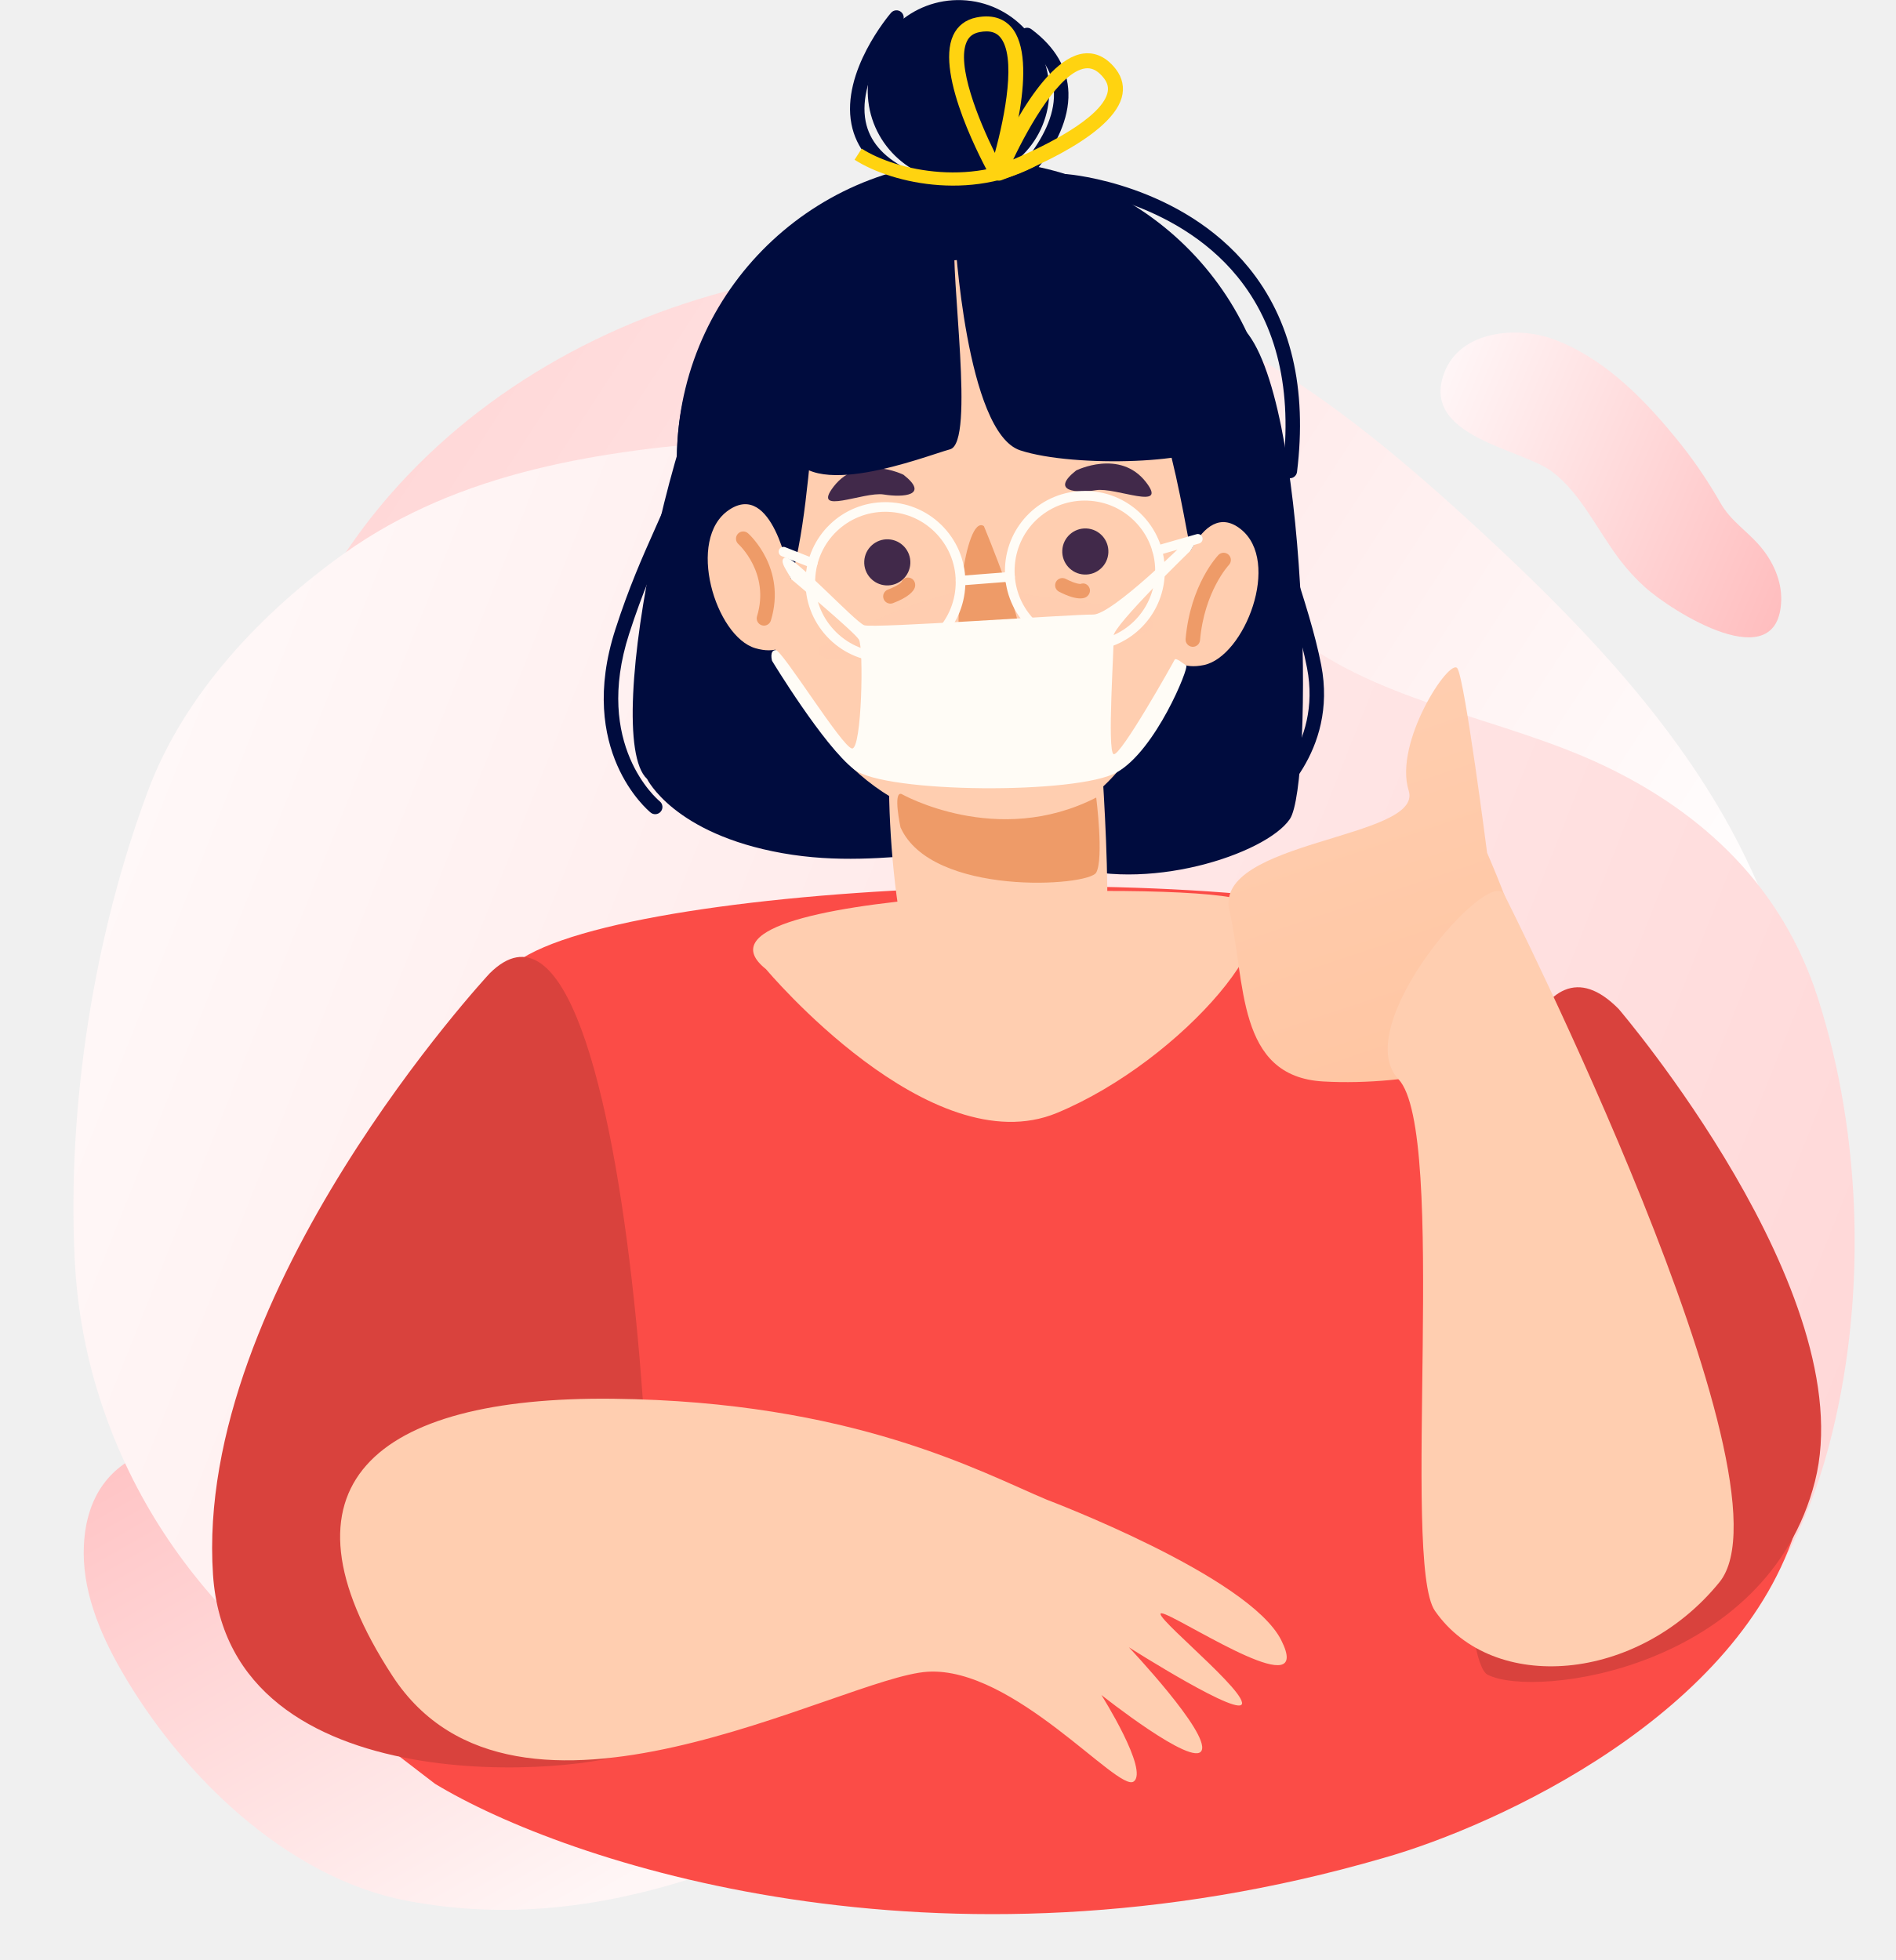
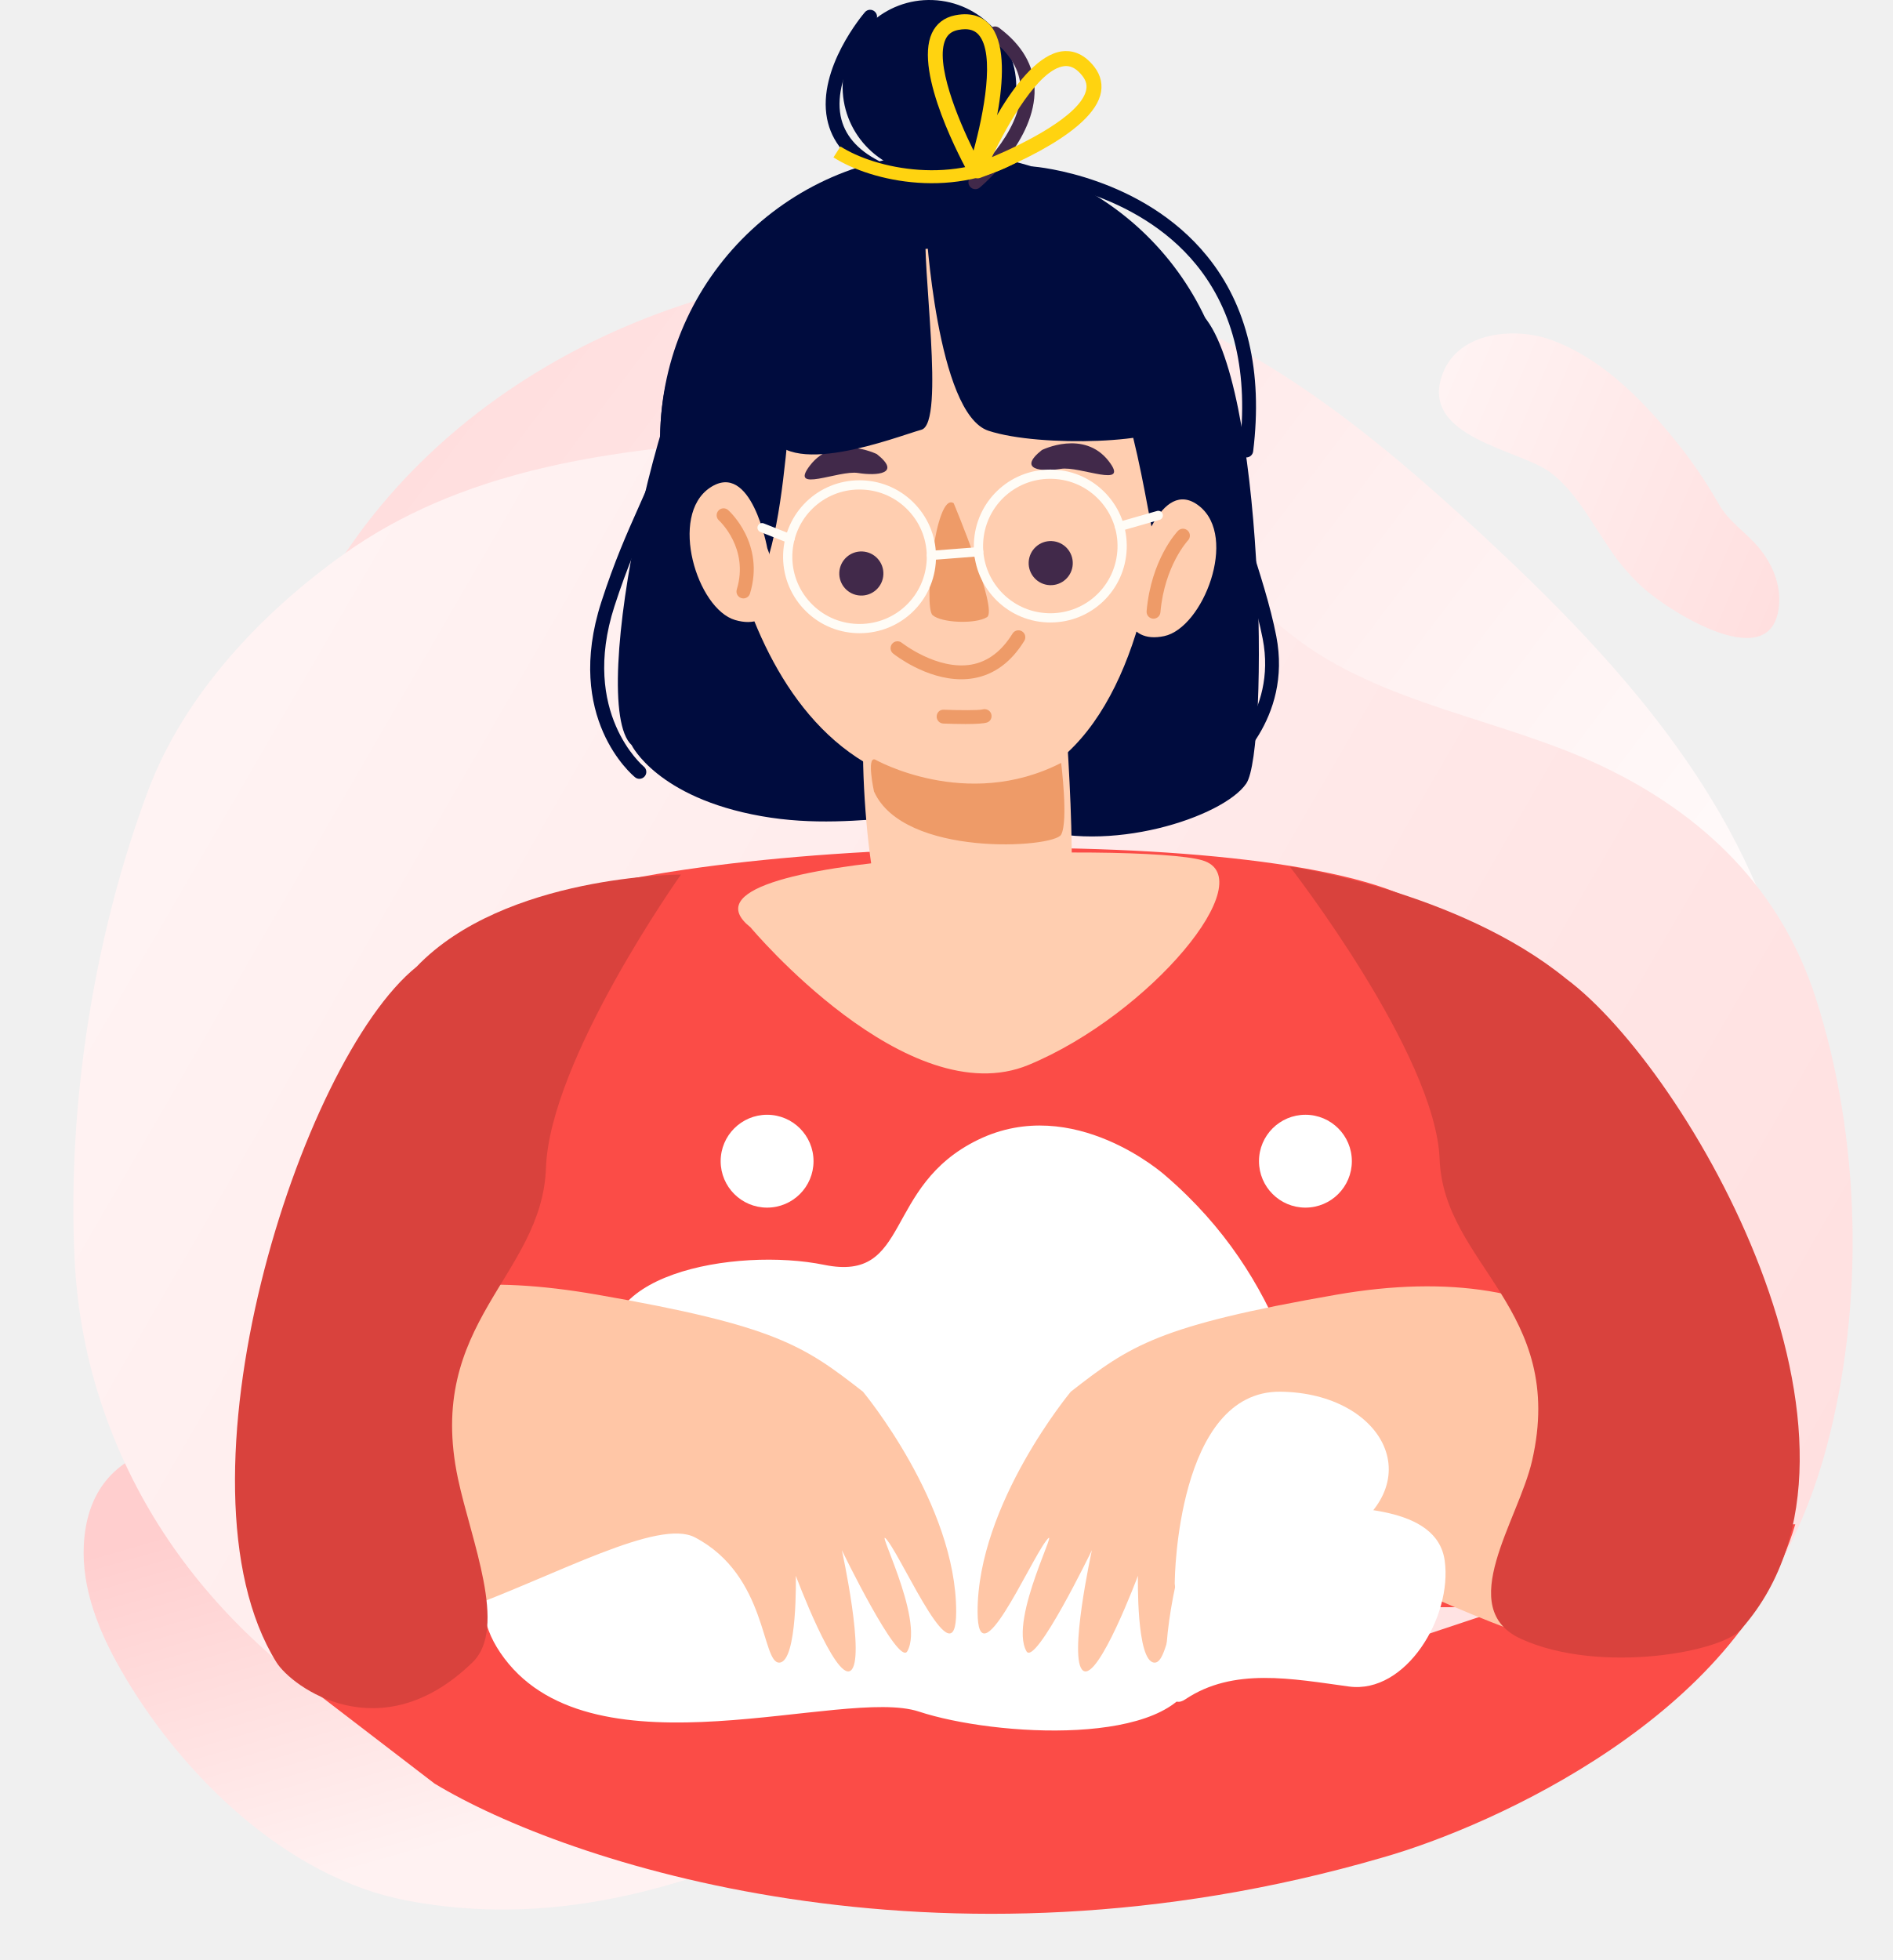
- <svg xmlns="http://www.w3.org/2000/svg" width="556" height="575" viewBox="0 0 556 575" fill="none">
-   <path d="M210.917 548.352C181.282 558.852 151.359 563.703 119.442 557.639C83.867 550.877 53.011 520.433 35.576 490.073C29.098 478.795 23.941 466.195 24.614 453.21C26.183 423.213 54.521 419.861 78.577 424.712C92.137 427.441 104.588 433.652 116.897 439.803C137.334 450.023 161.307 455.049 179.629 469.214C185.778 473.981 190.395 479.708 197.539 483.176C208.652 488.575 221.337 491.125 232.752 496.038C242.497 500.255 253.39 507.19 253.405 517.804C253.406 528.69 242.05 535.626 232.072 539.96C225.008 543.047 217.976 545.862 210.917 548.352Z" fill="url(#paint0_linear)" />
-   <path d="M101.834 161.426C150.381 89.882 250.768 61.156 332.138 88.055C371.375 101.032 404.259 128.055 434.588 156.108C461.323 180.832 487.259 207.5 505.517 239.284C517.983 260.98 526.905 286.987 533.206 311.266C542.626 347.62 534.071 394.461 487.078 391.029C476.051 390.225 466.513 386.26 456.201 382.792C447.86 379.98 439.686 381.666 431.025 380.293C409.227 376.841 388.228 368.816 368.37 359.416C327.902 340.241 290.925 314.19 249.307 297.387C215.2 283.635 178.777 276.535 142.002 276.47C126.488 276.444 110.175 277.53 96.297 270.593C62.092 253.479 77.474 207.332 90.248 181.372C93.633 174.458 97.504 167.792 101.834 161.426Z" fill="url(#paint1_linear)" />
-   <path d="M482.473 172.225C490.465 179.464 521.867 199.225 522.472 176.035C522.615 170.258 519.994 164.648 516.428 160.417C512.348 155.561 507.722 153.014 504.536 147.356C500.638 140.525 496.2 134.104 491.281 128.178C481.224 115.843 469.483 104.445 455.236 99.367C445.244 95.81 428.326 96.704 423.58 109.511C416.665 128.153 446.232 131.569 455.25 138.363C463.807 144.794 468.654 155.843 475.433 164.625C477.575 167.394 479.932 169.938 482.473 172.225Z" fill="url(#paint2_linear)" />
-   <path d="M334.678 149.55C351.607 159.517 364.306 174.436 379.741 186.452C405.438 206.453 440.661 210.545 470.13 224.454C500.178 238.646 522.868 260.702 533.126 292.49C546.379 333.521 547.639 382.316 536.379 424.499C523.979 470.931 494.859 501.775 452.282 522.344C409.73 542.901 362.591 552.494 315.576 554.473C311.039 554.668 306.51 554.773 301.963 554.802C199.827 555.395 63.878 519.444 29.105 409.725C28.787 408.722 28.481 407.72 28.175 406.703C24.592 394.48 22.485 381.871 21.899 369.146C19.712 324.035 27.608 274.243 43.423 231.954C54.06 203.483 76.966 179.41 101.103 162.257C135.015 138.16 176.393 132.01 217.575 129.118C248.071 126.979 282.369 126.197 311.207 137.862C319.312 141.166 327.157 145.073 334.678 149.55Z" fill="url(#paint3_linear)" />
-   <path d="M405.811 545.069C274.896 583.135 165.801 546.429 127.618 523.318L92.162 496.128L104.435 475.736L180.802 468.938L307.625 462.141L409.902 482.533L516.27 447.186H527.179C510.815 502.653 439.449 535.553 405.811 545.069Z" fill="#FB4C47" />
-   <path d="M137.981 492.896H463.565C463.565 492.896 474.964 305.696 433.485 278.303C392.011 250.916 198.045 256.636 155.055 280.029C112.065 303.427 137.981 492.896 137.981 492.896Z" fill="#FB4C47" />
-   <path d="M192.187 238.86C191.717 238.86 191.242 238.708 190.846 238.379C189.952 237.65 169.077 220.078 180.493 184.663C184.487 172.279 188.402 163.511 191.848 155.766C198.065 141.832 202.557 131.756 203.411 110.23C203.456 109.059 204.627 108.182 205.612 108.188C206.783 108.239 207.694 109.223 207.648 110.394C206.766 132.74 201.889 143.665 195.723 157.497C192.317 165.14 188.453 173.801 184.533 185.964C174.038 218.517 192.736 234.436 193.539 235.098C194.439 235.845 194.569 237.18 193.828 238.08C193.409 238.594 192.798 238.86 192.187 238.86Z" fill="#000C3E" />
-   <path d="M307.764 27.648C307.216 42.346 294.854 53.808 280.157 53.259C265.465 52.71 253.997 40.349 254.546 25.657C255.1 10.959 267.456 -0.508 282.154 0.041C296.846 0.595 308.313 12.951 307.764 27.648Z" fill="#000C3E" />
-   <path d="M189.805 228.519C189.805 228.519 197.618 244.631 229.513 250.294C261.415 255.962 286.449 244.421 311.075 253.354C335.701 262.281 371.28 250.644 378.335 240.297C385.384 229.95 383.907 115.361 364.491 96.143C345.07 76.931 243.329 60.893 221.282 83.375C199.236 105.863 175.82 215.614 189.805 228.519Z" fill="#000C3E" />
-   <path d="M373.981 138.113C372.165 186.539 331.438 224.33 283.011 222.514C234.585 220.698 196.794 179.971 198.61 131.539C200.426 83.112 241.153 45.327 289.579 47.143C338.006 48.954 375.797 89.686 373.981 138.113Z" fill="#000C3E" />
-   <path d="M322.287 211.481C322.287 211.481 327.984 279.815 322.287 287.407C316.59 295 280.525 289.308 271.037 287.407C261.544 285.512 257.748 211.481 263.44 211.481C269.137 211.481 321.195 196.246 322.287 211.481Z" fill="#FFCEB0" />
-   <path d="M214.651 131.538C214.651 131.538 218.26 238.048 290.267 242.647C362.278 247.241 362.205 97.175 336.147 82.902C310.084 68.629 201.339 71.305 214.651 131.538Z" fill="#FFCEB0" />
-   <path d="M288.587 154.337C288.587 154.337 302.34 187.121 298.799 189.294C295.263 191.466 284.904 191.076 282.115 188.666C279.326 186.256 282.964 150.671 288.587 154.337Z" fill="#EE9B68" />
-   <path d="M267.021 165.31C266.84 169.043 263.667 171.917 259.933 171.736C256.205 171.555 253.325 168.382 253.506 164.648C253.687 160.92 256.861 158.04 260.595 158.221C264.323 158.402 267.202 161.576 267.021 165.31Z" fill="#41294A" />
-   <path d="M325.108 162.122C324.927 165.856 321.753 168.73 318.02 168.549C314.291 168.368 311.412 165.194 311.593 161.46C311.774 157.732 314.948 154.852 318.681 155.033C322.41 155.214 325.289 158.388 325.108 162.122Z" fill="#41294A" />
-   <path d="M271.35 74.736C271.35 74.736 245.53 87.222 240.619 110.66C235.703 134.104 238.249 194.122 210.89 191.367C210.89 191.367 157.921 72.586 271.35 74.736Z" fill="#000C3E" />
-   <path d="M284.96 75.246C282.618 76.927 311.583 76.853 328.142 96.931C344.707 117.003 348.639 167.178 351.196 168.106C353.758 169.039 363.987 105.937 345.827 86.98C327.673 68.022 298.288 65.703 284.96 75.246Z" fill="#000C3E" />
-   <path d="M264.442 232.933C264.442 232.933 292.457 248.864 321.547 233.974C321.547 233.974 323.81 251.857 321.547 255.981C319.284 260.105 273.211 263.052 264.142 242.726C264.142 242.726 261.823 232.05 264.442 232.933Z" fill="#EE9B68" />
-   <path d="M344.988 172.384C344.988 172.384 351.885 145.721 363.906 155.208C375.934 164.701 365.055 192.563 353.169 195.092C341.283 197.621 338.42 186.131 344.988 172.384Z" fill="#FFCEB0" />
-   <path d="M231.417 168.128C231.417 168.128 226.535 141.023 213.834 149.589C201.133 158.148 209.896 186.752 221.562 190.163C233.227 193.569 236.933 182.328 231.417 168.128Z" fill="#FFCEB0" />
-   <path d="M315.647 138.027C315.647 138.027 328.535 131.612 336.149 141.45C342.848 150.094 327.267 142.847 321.44 143.809C315.619 144.77 307.976 144.109 315.647 138.027Z" fill="#41294A" />
-   <path d="M265.004 139.269C265.004 139.269 252.094 132.899 244.513 142.765C237.849 151.432 253.401 144.129 259.228 145.068C265.055 146.012 272.698 145.322 265.004 139.269Z" fill="#41294A" />
-   <path d="M259.699 150.141C248.571 150.141 239.531 158.859 239.112 169.992C238.909 175.491 240.855 180.747 244.606 184.781C248.351 188.82 253.442 191.156 258.947 191.36L259.739 191.377C270.867 191.377 279.907 182.659 280.32 171.531C280.529 166.032 278.578 160.771 274.833 156.737C271.087 152.698 265.996 150.361 260.491 150.158L259.699 150.141ZM259.739 194.206L258.839 194.189C252.582 193.957 246.789 191.298 242.529 186.71C238.269 182.116 236.052 176.142 236.284 169.879C236.759 157.229 247.044 147.312 259.699 147.312L260.599 147.329C266.856 147.561 272.649 150.22 276.909 154.808C281.163 159.402 283.386 165.376 283.149 171.644C282.679 184.294 272.394 194.206 259.739 194.206Z" fill="#FFFCF6" />
-   <path d="M318.199 146.853C307.077 146.853 298.037 155.571 297.618 166.705C297.409 172.204 299.36 177.459 303.106 181.493C306.851 185.532 311.948 187.869 317.447 188.072L318.239 188.089C329.373 188.089 338.407 179.371 338.826 168.238C339.035 162.739 337.083 157.483 333.338 153.45C329.593 149.41 324.496 147.074 318.991 146.87L318.199 146.853ZM318.239 190.918L317.345 190.901C311.082 190.669 305.289 188.01 301.029 183.422C296.769 178.828 294.552 172.854 294.789 166.592C295.265 153.942 305.55 144.025 318.199 144.025L319.099 144.041C325.356 144.273 331.149 146.932 335.409 151.52C339.669 156.114 341.886 162.088 341.655 168.351C341.179 181.001 330.894 190.918 318.239 190.918Z" fill="#FFFCF6" />
-   <path d="M238.39 166.647C238.214 166.647 238.039 166.613 237.869 166.545L229.293 163.162C228.568 162.874 228.212 162.053 228.495 161.329C228.783 160.6 229.609 160.249 230.333 160.532L238.91 163.92C239.634 164.203 239.991 165.029 239.702 165.753C239.487 166.308 238.955 166.647 238.39 166.647Z" fill="#FFFCF6" />
-   <path d="M339.43 162.906C338.819 162.906 338.247 162.504 338.072 161.876C337.857 161.135 338.293 160.349 339.045 160.134L350.954 156.723C351.678 156.491 352.487 156.938 352.702 157.696C352.917 158.442 352.481 159.229 351.729 159.444L339.815 162.85C339.69 162.889 339.554 162.906 339.43 162.906Z" fill="#FFFCF6" />
-   <path d="M280.086 69.144C280.086 69.144 283.333 126.876 299.247 132.115C315.161 137.359 354.287 135.922 356.177 129.609C358.066 123.29 325.836 72.476 302.709 64.329C262.152 50.039 227.145 115.98 231.772 131.866C236.4 147.757 271.249 133.852 278.683 131.81C286.122 129.767 278.598 80.554 280.086 69.144Z" fill="#000C3E" />
-   <g opacity="0.21">
-     <g opacity="0.21">
-       <path opacity="0.21" d="M240.459 189.866C240.459 189.866 277.317 169.748 293.208 173.063C309.094 176.379 337.092 177.499 338.223 183.252C339.36 189.006 302.645 185.555 291.307 186.386C279.964 187.218 236.222 199.211 240.459 189.866Z" fill="#DB5C5D" />
-     </g>
-   </g>
-   <path d="M261.174 177.083C260.319 177.083 259.51 176.563 259.188 175.714C258.775 174.617 259.324 173.395 260.421 172.976C263.714 171.731 264.444 170.719 264.449 170.713C264.857 169.615 266.016 169.169 267.114 169.587C268.217 169.989 268.715 171.335 268.308 172.438C267.974 173.344 266.701 175.131 261.926 176.947C261.677 177.038 261.423 177.083 261.174 177.083Z" fill="#EE9B68" />
-   <path d="M316.87 175.553C315.62 175.553 313.651 175.14 310.641 173.584C309.6 173.053 309.193 171.768 309.73 170.727C310.268 169.692 311.546 169.279 312.587 169.817C315.733 171.44 316.972 171.31 316.966 171.299C318.058 170.891 319.155 171.44 319.585 172.532C320.015 173.618 319.348 174.897 318.262 175.327C317.956 175.446 317.509 175.553 316.87 175.553Z" fill="#EE9B68" />
-   <path d="M281.744 171.757C281.014 171.757 280.392 171.191 280.335 170.456C280.279 169.675 280.856 168.996 281.636 168.934L296.147 167.802C296.951 167.678 297.613 168.323 297.669 169.098C297.731 169.879 297.149 170.558 296.368 170.62L281.857 171.751C281.817 171.757 281.784 171.757 281.744 171.757Z" fill="#FFFCF6" />
-   <path d="M264.517 53.297C264.189 53.297 263.855 53.218 263.55 53.059C255.76 49.043 251.121 43.442 249.752 36.416C246.742 20.994 260.755 4.463 261.349 3.767C262.118 2.879 263.459 2.771 264.342 3.541C265.23 4.305 265.337 5.64 264.574 6.528C264.438 6.686 251.296 22.216 253.915 35.612C255.03 41.298 258.922 45.897 265.49 49.291C266.531 49.829 266.944 51.108 266.401 52.148C266.028 52.878 265.287 53.297 264.517 53.297Z" fill="#000C3E" />
-   <path d="M295.231 58.037C294.625 58.037 294.02 57.777 293.601 57.274C292.849 56.38 292.968 55.045 293.867 54.292C294.026 54.157 309.538 40.992 309.153 27.352C308.995 21.565 305.906 16.383 299.983 11.959C299.044 11.257 298.851 9.928 299.553 8.989C300.249 8.055 301.595 7.868 302.523 8.559C309.544 13.803 313.204 20.088 313.396 27.245C313.832 42.949 297.29 56.957 296.588 57.545C296.192 57.879 295.706 58.037 295.231 58.037Z" fill="#000C3E" />
-   <path d="M371.272 237.072C370.638 237.072 370.01 236.789 369.592 236.251C368.873 235.323 369.037 233.994 369.965 233.275C370.695 232.704 387.87 219.002 383.378 195.92C381.619 186.886 378.389 176.878 374.972 166.293C369.009 147.827 362.848 128.728 362.741 110.291C362.735 109.12 363.68 108.164 364.851 108.158H364.862C366.027 108.158 366.978 109.103 366.983 110.269C367.085 128.05 373.144 146.826 379.005 164.992C382.468 175.701 385.737 185.822 387.542 195.111C392.543 220.807 373.382 235.997 372.567 236.63C372.177 236.93 371.724 237.072 371.272 237.072Z" fill="#000C3E" />
-   <path d="M378.342 140.305C378.257 140.305 378.172 140.299 378.082 140.288C376.922 140.147 376.096 139.089 376.238 137.923C379.1 114.598 374.648 95.516 363 81.214C344.234 58.155 312.893 55.332 312.576 55.315C311.405 55.213 310.539 54.189 310.635 53.024C310.732 51.853 311.75 51.004 312.927 51.084C314.279 51.191 346.395 54.093 366.292 78.533C378.693 93.762 383.456 113.925 380.447 138.444C380.317 139.513 379.4 140.305 378.342 140.305Z" fill="#000C3E" />
-   <path d="M292.189 222.768C289.971 222.768 287.555 222.7 285.377 222.621C283.821 222.558 282.605 221.24 282.662 219.679C282.724 218.117 284.099 217.043 285.598 216.963C290.322 217.15 296.126 217.178 297.269 216.89C298.751 216.369 300.318 217.133 300.844 218.604C301.376 220.069 300.567 221.71 299.102 222.236C298.004 222.638 295.294 222.768 292.189 222.768Z" fill="#DB5C5D" />
-   <path d="M224.084 183.537C223.88 183.537 223.671 183.508 223.467 183.441C222.341 183.101 221.713 181.919 222.053 180.799C225.917 168.121 216.684 159.702 216.588 159.618C215.717 158.843 215.638 157.496 216.418 156.619C217.193 155.742 218.545 155.674 219.411 156.449C219.881 156.862 230.76 166.791 226.115 182.032C225.838 182.948 224.995 183.537 224.084 183.537Z" fill="#EE9B68" />
-   <path d="M349.881 189.752C349.818 189.752 349.762 189.752 349.694 189.746C348.528 189.639 347.663 188.615 347.765 187.444C349.168 171.541 357.06 163.157 357.393 162.806C358.202 161.969 359.543 161.946 360.386 162.75C361.235 163.553 361.263 164.894 360.46 165.742C360.386 165.822 353.258 173.487 351.996 187.817C351.895 188.926 350.967 189.752 349.881 189.752Z" fill="#EE9B68" />
-   <path d="M232.052 169.884C232.052 169.884 250.489 185.283 251.938 187.625C253.386 189.968 252.809 219.946 249.912 219.578C247.016 219.216 229.45 190.658 227.526 190.714C225.603 190.771 226.457 193.854 226.457 193.854C226.457 193.854 241.517 218.729 250.563 225.744C259.609 232.765 316.08 233.088 327.581 226.587C339.088 220.081 348.836 195.738 347.959 195.235C347.077 194.725 344.887 192.74 344.519 193.577C344.208 194.29 328.594 222.112 326.642 221.241C324.685 220.37 326.857 189.481 326.642 186.562C326.427 183.637 349.255 161.494 349.255 161.494L350.901 158.717L348.593 158.083C348.593 158.083 326.212 180.424 320.606 180.294C315 180.163 256.22 184.412 253.499 183.428C250.778 182.443 232.59 162.733 230.321 163.542C228.047 164.346 231.419 168.125 232.052 169.884Z" fill="#FFFCF6" />
-   <path d="M224.686 284.324C224.686 284.324 272.858 341.915 310.009 326.504C347.155 311.094 381.959 269.32 363.284 263.776C344.609 258.238 195.483 261.151 224.686 284.324Z" fill="#FFCEB0" />
-   <path d="M436.202 250.202C436.202 250.202 429.673 199.366 427.484 196.073C425.295 192.781 408.736 217.78 413.205 231.952C417.68 246.124 355.794 246.474 360.62 267.174C365.446 287.869 362.487 315.839 388.154 317.27C413.816 318.707 443.104 311.743 449.106 302.21C455.114 292.683 436.202 250.202 436.202 250.202Z" fill="url(#paint4_linear)" />
-   <path d="M474.775 295.98C474.775 295.98 546.337 379.575 532.374 434.555C518.411 489.536 450.337 498.435 436.374 491.317C422.411 484.199 427.645 248.348 474.775 295.98Z" fill="#D9423D" />
-   <path d="M143.66 285.523C143.66 285.523 56.849 378.767 62.483 461.997C67.133 530.711 172.603 520.256 185.581 513.767C198.564 507.278 187.464 242.097 143.66 285.523Z" fill="#D9423D" />
-   <path d="M441.156 262.288C441.156 262.288 528.296 434.649 504.36 464.157C480.423 493.666 437.875 497.038 420.897 472.564C410.98 458.279 424.829 332.059 410.188 316.586C395.547 301.114 436.511 254.169 441.156 262.288Z" fill="#FFCEB0" />
-   <path d="M307.09 439.982C307.09 439.982 366.339 462.334 375.815 481.172C385.291 500.011 350.131 477.037 341.854 473.62C333.583 470.209 363.403 493.958 364.308 499.451C365.207 504.939 331.128 483.26 331.128 483.26C331.128 483.26 354.804 508.305 352.473 513.527C350.142 518.754 323.066 497.256 323.066 497.256C323.066 497.256 337.113 519.501 332.508 522.657C327.903 525.814 297.325 488.923 272.116 490.433C246.907 491.95 151.446 547.323 115.132 491.689C78.812 436.055 109.457 409.574 179.783 410.349C250.109 411.129 287.561 431.79 307.09 439.982Z" fill="#FFCEB0" />
-   <path d="M289.343 9.208C288.71 9.208 288.023 9.281 287.278 9.428C285.462 9.793 284.285 10.675 283.578 12.207C280.429 19.024 287.07 35.26 291.815 44.853C294.747 34.212 298.261 16.424 293.295 10.819C292.339 9.742 291.038 9.208 289.343 9.208ZM292.368 52.859C291.578 52.859 290.84 52.434 290.449 51.73C288.771 48.721 274.216 22.001 279.588 10.365C280.88 7.567 283.243 5.751 286.418 5.118C291.828 4.041 294.935 6.039 296.585 7.903C305.212 17.642 295.585 47.928 294.459 51.35C294.184 52.178 293.449 52.766 292.579 52.849C292.509 52.856 292.438 52.859 292.368 52.859Z" fill="#FFD310" />
-   <path d="M318.974 20.02C318.766 20.02 318.555 20.033 318.344 20.065C310.917 21.053 301.941 36.807 297.196 46.773C307.061 42.62 322.705 34.687 324.784 27.474C325.251 25.849 324.937 24.414 323.802 22.949C322.274 20.983 320.691 20.02 318.974 20.02ZM292.979 52.998C292.388 52.998 291.809 52.762 291.39 52.321C290.786 51.688 290.613 50.76 290.949 49.955C292.336 46.632 304.864 17.427 317.762 15.707C320.234 15.378 323.889 15.896 327.271 20.25C329.26 22.808 329.861 25.728 329.008 28.689C325.458 41.002 296.966 51.688 293.73 52.867C293.484 52.957 293.232 52.998 292.979 52.998Z" fill="#FFD310" />
-   <path d="M251.713 45.234C262.39 52.098 286.795 57.437 305.861 45.234" stroke="#FFD310" stroke-width="3.87" />
+ <svg xmlns="http://www.w3.org/2000/svg" width="565" height="585" viewBox="0 0 565 585" fill="none">
+   <path d="M214.42 557.802C184.293 568.477 153.873 573.409 121.426 567.244C85.26 560.37 53.891 529.42 36.167 498.555C29.581 487.09 24.338 474.28 25.023 461.08C26.617 430.584 55.427 427.176 79.882 432.109C93.667 434.883 106.325 441.197 118.839 447.45C139.616 457.84 163.987 462.949 182.613 477.35C188.864 482.196 193.558 488.018 200.82 491.544C212.118 497.033 225.014 499.624 236.618 504.62C246.526 508.906 257.6 515.957 257.615 526.747C257.616 537.813 246.071 544.865 235.927 549.271C228.746 552.409 221.598 555.271 214.42 557.802Z" fill="url(#paint0_linear)" />
+   <path d="M103.525 164.448C152.879 91.715 254.933 62.511 337.655 89.857C377.544 103.051 410.974 130.523 441.808 159.041C468.987 184.176 495.354 211.287 513.915 243.6C526.588 265.656 535.659 292.095 542.064 316.777C551.641 353.735 542.944 401.355 495.169 397.866C483.96 397.048 474.263 393.018 463.78 389.491C455.3 386.633 446.99 388.347 438.186 386.951C416.026 383.442 394.677 375.283 374.49 365.727C333.349 346.234 295.758 319.75 253.448 302.668C218.775 288.687 181.747 281.469 144.361 281.403C128.589 281.377 112.005 282.481 97.896 275.429C63.122 258.03 78.76 211.116 91.747 184.725C95.188 177.696 99.123 170.919 103.525 164.448Z" fill="url(#paint1_linear)" />
+   <path d="M490.489 175.426C498.614 182.785 530.538 202.875 531.152 179.3C531.297 173.426 528.634 167.724 525.008 163.422C520.86 158.485 516.158 155.896 512.919 150.144C508.955 143.199 504.444 136.672 499.443 130.647C489.219 118.107 477.283 106.52 462.8 101.358C452.641 97.742 435.443 98.651 430.617 111.67C423.587 130.622 453.646 134.095 462.813 141.002C471.513 147.539 476.44 158.773 483.332 167.7C485.51 170.515 487.906 173.102 490.489 175.426Z" fill="url(#paint2_linear)" />
+   <path d="M340.238 152.375C357.448 162.507 370.359 177.674 386.05 189.889C412.174 210.223 447.982 214.383 477.94 228.524C508.488 242.951 531.554 265.373 541.984 297.69C555.457 339.402 556.737 389.008 545.29 431.892C532.684 479.096 503.08 510.452 459.796 531.362C416.537 552.261 368.615 562.013 320.819 564.025C316.207 564.223 311.602 564.33 306.979 564.36C203.147 564.963 64.939 528.415 29.588 416.872C29.265 415.853 28.954 414.834 28.642 413.801C25 401.374 22.858 388.555 22.263 375.619C20.04 329.759 28.066 279.14 44.144 236.148C54.959 207.204 78.245 182.731 102.783 165.293C137.258 140.795 179.323 134.543 221.19 131.604C252.192 129.428 287.06 128.634 316.377 140.492C324.617 143.851 332.593 147.823 340.238 152.375Z" fill="url(#paint3_linear)" />
+   <path d="M412.553 554.465C279.463 593.163 168.555 555.847 129.738 532.352L93.693 504.71L106.17 483.979L183.805 477.069L312.736 470.159L416.712 490.89L524.847 454.956H535.938C519.302 511.344 446.749 544.79 412.553 554.465Z" fill="#FB4C47" />
+   <path d="M138.119 479.7H454.999C454.999 479.7 466.094 297.505 425.723 270.844C385.358 244.189 196.577 249.756 154.736 272.523C112.896 295.297 138.119 479.7 138.119 479.7Z" fill="#FB4C47" />
+   <path d="M190.878 232.455C190.415 232.455 189.953 232.306 189.573 231.987C188.697 231.277 168.38 214.175 179.502 179.707C183.384 167.654 187.189 159.12 190.547 151.582C196.598 138.015 200.97 128.214 201.796 107.264C201.846 106.124 202.732 105.27 203.944 105.276C205.083 105.325 205.97 106.283 205.926 107.423C205.061 129.172 200.326 139.804 194.324 153.261C191.004 160.705 187.249 169.135 183.422 180.973C173.165 212.787 191.99 228.639 192.183 228.794C193.064 229.515 193.201 230.814 192.474 231.695C192.067 232.196 191.472 232.455 190.878 232.455Z" fill="#000C3E" />
+   <path d="M303.359 26.888C302.825 41.193 290.794 52.348 276.489 51.814C262.19 51.28 251.029 39.249 251.563 24.95C252.103 10.645 264.128 -0.516 278.433 0.018C292.732 0.558 303.893 12.583 303.359 26.888Z" fill="#000C3E" />
+   <path d="M188.556 222.389C188.556 222.389 196.16 238.07 227.203 243.582C258.252 249.099 282.616 237.866 306.584 246.56C330.552 255.249 365.18 243.923 372.046 233.852C378.907 223.782 377.469 112.256 358.573 93.552C339.67 74.853 240.649 59.244 219.192 81.125C197.735 103.012 174.945 209.829 188.556 222.389Z" fill="#000C3E" />
+   <path d="M367.807 134.4C366.04 181.532 326.402 218.312 279.27 216.545C232.138 214.778 195.357 175.139 197.125 128.002C198.892 80.87 238.53 44.095 285.662 45.862C332.794 47.624 369.575 87.268 367.807 134.4Z" fill="#000C3E" />
+   <path d="M317.497 205.807C317.497 205.807 323.041 272.315 317.497 279.704C311.952 287.093 276.851 281.554 267.617 279.704C258.378 277.859 254.683 205.807 260.222 205.807C265.767 205.807 316.434 190.979 317.497 205.807Z" fill="#FFCEB0" />
+   <path d="M212.738 128C212.738 128 216.251 231.663 286.332 236.139C356.419 240.61 356.348 94.556 330.987 80.664C305.62 66.772 199.782 69.377 212.738 128Z" fill="#FFCEB0" />
+   <path d="M284.697 150.19C284.697 150.19 298.082 182.098 294.636 184.212C291.194 186.326 281.113 185.946 278.398 183.601C275.684 181.255 279.224 146.622 284.697 150.19Z" fill="#EE9B68" />
+   <path d="M263.709 171.497C263.533 175.131 260.444 177.928 256.81 177.752C253.182 177.576 250.379 174.487 250.555 170.853C250.732 167.224 253.821 164.421 257.455 164.598C261.083 164.774 263.886 167.863 263.709 171.497Z" fill="#41294A" />
+   <path d="M320.244 168.396C320.068 172.03 316.979 174.827 313.345 174.651C309.716 174.475 306.914 171.386 307.09 167.752C307.266 164.123 310.355 161.321 313.989 161.497C317.618 161.673 320.42 164.762 320.244 168.396Z" fill="#41294A" />
+   <path d="M267.922 72.716C267.922 72.716 242.792 84.868 238.013 107.68C233.228 130.497 235.706 188.911 209.078 186.229C209.078 186.229 157.525 70.624 267.922 72.716Z" fill="#000C3E" />
+   <path d="M281.167 73.213C278.887 74.849 307.078 74.777 323.195 94.318C339.316 113.854 343.143 162.687 345.632 163.59C348.126 164.498 358.081 103.084 340.407 84.633C322.738 66.182 294.139 63.925 281.167 73.213Z" fill="#000C3E" />
+   <path d="M261.198 226.685C261.198 226.685 288.464 242.191 316.776 227.699C316.776 227.699 318.978 245.103 316.776 249.117C314.573 253.131 269.732 256 260.906 236.216C260.906 236.216 258.648 225.827 261.198 226.685Z" fill="#EE9B68" />
+   <path d="M339.59 167.755C339.59 167.755 346.302 141.805 358.002 151.039C369.708 160.278 359.12 187.396 347.552 189.857C335.984 192.318 333.198 181.135 339.59 167.755Z" fill="#FFCEB0" />
+   <path d="M229.053 163.613C229.053 163.613 224.301 137.233 211.94 145.569C199.579 153.9 208.108 181.739 219.461 185.059C230.815 188.373 234.421 177.433 229.053 163.613Z" fill="#FFCEB0" />
+   <path d="M311.035 134.317C311.035 134.317 323.578 128.073 330.989 137.648C337.508 146.061 322.345 139.008 316.673 139.944C311.008 140.88 303.569 140.236 311.035 134.317Z" fill="#41294A" />
+   <path d="M261.743 135.525C261.743 135.525 249.179 129.325 241.8 138.927C235.314 147.363 250.45 140.254 256.122 141.168C261.793 142.088 269.232 141.416 261.743 135.525Z" fill="#41294A" />
+   <path d="M256.578 146.103C245.753 146.103 236.955 154.588 236.542 165.424C236.344 170.776 238.243 175.891 241.888 179.823C245.533 183.749 250.489 186.023 255.846 186.221L256.617 186.237C267.447 186.237 276.246 177.752 276.654 166.922C276.857 161.57 274.958 156.449 271.313 152.524C267.668 148.592 262.707 146.318 257.349 146.12L256.578 146.103ZM256.617 188.99L255.741 188.974C249.652 188.748 244.014 186.16 239.867 181.695C235.721 177.224 233.563 171.409 233.789 165.314C234.257 153.003 244.267 143.35 256.578 143.35L257.454 143.367C263.544 143.593 269.182 146.181 273.328 150.646C277.474 155.122 279.632 160.931 279.407 167.032C278.944 179.344 268.934 188.99 256.617 188.99Z" fill="#FFFCF6" />
+   <path d="M313.522 142.906C302.698 142.906 293.899 151.391 293.486 162.227C293.073 173.283 301.734 182.616 312.79 183.023L313.561 183.04C324.386 183.04 333.185 174.555 333.598 163.719C333.796 158.367 331.896 153.252 328.251 149.321C324.606 145.395 319.651 143.121 314.293 142.923L313.522 142.906ZM313.561 185.793L312.686 185.776C300.11 185.308 290.265 174.693 290.733 162.117C291.201 149.805 301.211 140.153 313.522 140.153L314.398 140.169C320.488 140.395 326.126 142.983 330.272 147.448C334.418 151.919 336.576 157.734 336.351 163.829C335.883 176.141 325.873 185.793 313.561 185.793Z" fill="#FFFCF6" />
+   <path d="M235.84 162.172C235.675 162.172 235.499 162.139 235.334 162.073L226.992 158.78C226.282 158.499 225.935 157.701 226.216 156.996C226.496 156.286 227.284 155.945 228 156.22L236.347 159.518C237.057 159.793 237.398 160.597 237.118 161.302C236.903 161.842 236.391 162.172 235.84 162.172Z" fill="#FFFCF6" />
+   <path d="M334.183 158.53C333.588 158.53 333.032 158.139 332.861 157.528C332.652 156.801 333.076 156.042 333.808 155.832L345.404 152.512C346.147 152.308 346.902 152.727 347.105 153.459C347.315 154.191 346.891 154.951 346.158 155.161L334.557 158.475C334.436 158.514 334.304 158.53 334.183 158.53Z" fill="#FFFCF6" />
+   <path d="M276.423 67.275C276.423 67.275 279.584 123.464 295.072 128.563C310.561 133.667 348.641 132.269 350.48 126.124C352.319 119.974 320.951 70.518 298.442 62.589C258.969 48.681 224.897 112.86 229.401 128.321C233.905 143.787 267.823 130.253 275.058 128.266C282.298 126.278 274.975 78.381 276.423 67.275Z" fill="#000C3E" />
+   <path d="M278.038 167.145C277.322 167.145 276.722 166.595 276.667 165.879C276.607 165.119 277.174 164.458 277.928 164.398L292.057 163.297C292.883 163.164 293.483 163.809 293.532 164.557C293.593 165.317 293.031 165.978 292.271 166.039L278.148 167.14C278.11 167.145 278.071 167.145 278.038 167.145Z" fill="#FFFCF6" />
+   <path d="M261.274 51.851C260.95 51.851 260.63 51.774 260.327 51.62C252.751 47.711 248.231 42.26 246.898 35.421C243.974 20.412 257.607 4.323 258.191 3.645C258.94 2.77 260.234 2.671 261.104 3.425C261.968 4.169 262.067 5.468 261.324 6.332C261.192 6.487 248.407 21.601 250.956 34.639C252.035 40.173 255.829 44.649 262.221 47.953C263.235 48.476 263.631 49.72 263.108 50.733C262.745 51.444 262.023 51.851 261.274 51.851Z" fill="#000C3E" />
+   <path d="M291.159 56.464C290.575 56.464 289.986 56.211 289.578 55.721C288.846 54.851 288.962 53.551 289.837 52.819C289.986 52.687 305.089 39.874 304.715 26.594C304.56 20.961 301.554 15.923 295.789 11.617C294.875 10.934 294.688 9.64 295.371 8.726C296.059 7.807 297.342 7.631 298.261 8.308C305.089 13.412 308.657 19.529 308.844 26.494C309.263 41.779 293.168 55.412 292.48 55.985C292.095 56.31 291.627 56.464 291.159 56.464Z" fill="#41294A" />
+   <path d="M365.168 230.712C364.551 230.712 363.94 230.437 363.532 229.914C362.833 229.011 362.993 227.717 363.896 227.018C364.606 226.462 381.323 213.126 376.951 190.661C375.238 181.863 372.1 172.122 368.769 161.809C362.971 143.843 356.975 125.26 356.87 107.321C356.865 106.182 357.784 105.251 358.924 105.246H358.935C360.069 105.246 360.994 106.165 361 107.299C361.099 124.599 366.996 142.874 372.695 160.543C376.064 170.977 379.247 180.827 381.003 189.874C385.871 214.882 367.222 229.666 366.429 230.283C366.049 230.575 365.608 230.712 365.168 230.712Z" fill="#000C3E" />
+   <path d="M372.051 136.534C371.969 136.534 371.886 136.528 371.798 136.517C370.669 136.379 369.866 135.35 370.003 134.216C372.789 111.531 368.467 92.97 357.146 79.05C338.91 56.624 308.352 53.832 308.043 53.816C306.909 53.717 306.067 52.72 306.155 51.581C306.254 50.452 307.272 49.598 308.385 49.697C309.706 49.802 340.959 52.627 360.323 76.413C372.393 91.235 377.029 110.859 374.1 134.722C373.973 135.763 373.081 136.534 372.051 136.534Z" fill="#000C3E" />
+   <path d="M288.245 216.102C285.921 216.102 283.454 216.025 281.604 215.959C280.465 215.909 279.578 214.951 279.622 213.812C279.661 212.672 280.536 211.752 281.764 211.829C286.516 212.017 292.275 212.039 293.321 211.736C294.395 211.433 295.557 212.011 295.904 213.074C296.245 214.131 295.738 215.254 294.698 215.629C293.696 215.987 291.08 216.102 288.245 216.102Z" fill="#EE9B68" />
+   <path d="M221.921 178.609C221.722 178.609 221.519 178.581 221.32 178.515C220.225 178.185 219.613 177.034 219.949 175.944C223.704 163.605 214.713 155.412 214.625 155.329C213.777 154.575 213.7 153.265 214.46 152.411C215.214 151.558 216.519 151.481 217.378 152.246C217.829 152.648 228.418 162.311 223.892 177.144C223.627 178.036 222.807 178.609 221.921 178.609Z" fill="#EE9B68" />
+   <path d="M344.354 184.659C344.293 184.659 344.238 184.659 344.172 184.654C343.038 184.549 342.195 183.553 342.294 182.413C343.654 166.935 351.335 158.775 351.66 158.434C352.453 157.619 353.747 157.597 354.573 158.379C355.399 159.161 355.426 160.466 354.644 161.292C354.573 161.369 347.635 168.829 346.413 182.776C346.314 183.85 345.411 184.659 344.354 184.659Z" fill="#EE9B68" />
+   <path d="M224.043 276.78C224.043 276.78 270.927 332.832 307.086 317.834C343.238 302.835 377.112 262.178 358.936 256.782C340.761 251.392 195.621 254.228 224.043 276.78Z" fill="#FFCEB0" />
+   <path d="M347.872 350.85C347.872 350.85 320.551 326.315 291.985 340.185C263.42 354.049 272.114 382.852 246.032 377.516C219.949 372.181 172.691 380.242 183.934 408.449C195.177 436.657 123.257 458.725 150.578 494.994C177.899 531.257 251.642 503.38 274.3 510.851C296.952 518.318 350.355 521.517 356.566 500.181C362.777 478.85 402.52 475.651 396.309 447.917C390.098 420.183 383.887 381.784 347.872 350.85Z" fill="white" />
+   <path d="M257.621 415.381C257.621 415.381 285.515 448.875 285.443 481.113C285.399 501.639 270.291 467.045 265.104 460.041C259.923 453.043 276.276 483.194 270.858 492.846C268.209 497.57 251.322 462.695 251.322 462.695C251.322 462.695 258.491 495.462 253.921 498.644C249.357 501.832 237.574 470.321 237.574 470.321C237.574 470.321 238.124 495.919 232.695 496.238C227.272 496.557 229.221 470.249 207.444 458.857C185.662 447.465 86.449 526.312 84.092 461.693C81.735 397.074 110.846 374.686 178.279 386.419C231.495 395.681 239.892 401.55 257.621 415.381Z" fill="#FFC6A6" />
+   <path d="M319.658 415.381C319.658 415.381 291.764 448.875 291.835 481.113C291.879 501.639 306.988 467.045 312.175 460.041C317.356 453.043 301.003 483.194 306.421 492.846C309.069 497.57 325.956 462.695 325.956 462.695C325.956 462.695 318.788 495.462 323.358 498.644C327.922 501.832 339.705 470.321 339.705 470.321C339.705 470.321 339.155 495.919 344.584 496.238C350.007 496.557 348.058 470.249 369.834 458.857C391.616 447.465 503.417 534.059 505.774 469.44C508.125 404.821 466.433 374.686 399 386.419C345.784 395.681 337.387 401.55 319.658 415.381Z" fill="#FFC6A6" />
+   <path d="M350.706 471.703C350.706 471.703 351.301 415.013 382.284 415.381C413.266 415.756 427.995 443.446 398.835 459.777C369.675 476.113 349.886 482.77 350.706 471.703Z" fill="white" />
+   <path d="M374.084 436.401C374.084 436.401 379.034 447.925 390.723 449.082C402.407 450.238 428.974 449.082 431.287 465.831C433.594 482.581 419.707 505.679 402.683 503.372C385.663 501.059 368.187 497.585 353.833 507.204C339.478 516.823 353.844 429.497 374.084 436.401Z" fill="white" />
+   <path d="M403.564 346.58C403.564 354.234 397.358 360.439 389.705 360.439C382.046 360.439 375.841 354.234 375.841 346.58C375.841 338.927 382.046 332.722 389.705 332.722C397.358 332.722 403.564 338.927 403.564 346.58Z" fill="white" />
+   <path d="M242.859 346.58C242.859 354.234 236.653 360.439 229 360.439C221.341 360.439 215.136 354.234 215.136 346.58C215.136 338.927 221.341 332.722 229 332.722C236.653 332.722 242.859 338.927 242.859 346.58Z" fill="white" />
+   <path d="M286.959 202.745C276.377 202.745 267.066 195.428 266.636 195.075C265.739 194.371 265.596 193.071 266.306 192.179C267.011 191.293 268.31 191.138 269.202 191.849C269.312 191.931 279.779 200.119 289.966 198.362C294.877 197.498 299.012 194.387 302.261 189.112C302.861 188.138 304.144 187.829 305.102 188.435C306.076 189.035 306.374 190.307 305.779 191.276C301.881 197.608 296.793 201.363 290.659 202.431C289.415 202.646 288.182 202.745 286.959 202.745Z" fill="#EE9B68" />
+   <path d="M203.278 261.038C203.278 261.038 164.124 316.193 162.982 348.606C161.84 381.019 126.798 394.689 136.729 441.389C140.645 459.778 151.647 485.839 141.098 496.121C113.616 522.908 87.086 503.496 82.507 496.121C49.403 442.766 89.483 316.612 124.358 288.54C150.665 261.038 203.278 261.038 203.278 261.038Z" fill="#D9423D" />
+   <path d="M385.031 258.648C385.031 258.648 428.567 314.556 429.767 346.006C430.967 377.456 467.791 390.72 457.355 436.033C453.24 453.876 434.093 480.011 454.042 489.14C477.655 499.943 515.34 492.996 520.151 485.84C567.981 430.836 504.187 319.366 467.538 292.129C435.253 265.822 385.031 258.648 385.031 258.648Z" fill="#D9423D" />
+   <path d="M288.116 8.717C287.472 8.717 286.773 8.792 286.016 8.941C284.17 9.312 282.973 10.209 282.255 11.766C279.053 18.696 285.805 35.202 290.628 44.954C293.609 34.136 297.182 16.053 292.133 10.355C291.162 9.26 289.839 8.717 288.116 8.717ZM291.191 53.093C290.388 53.093 289.637 52.661 289.24 51.946C287.534 48.887 272.737 21.722 278.198 9.893C279.512 7.049 281.914 5.203 285.142 4.559C290.641 3.464 293.801 5.495 295.478 7.391C304.248 17.292 294.461 48.081 293.317 51.559C293.037 52.401 292.289 52.999 291.405 53.083C291.334 53.09 291.262 53.093 291.191 53.093Z" fill="#FFD310" />
+   <path d="M318.24 19.708C318.029 19.708 317.814 19.721 317.6 19.754C310.049 20.758 300.924 36.773 296.101 46.905C306.129 42.683 322.034 34.618 324.146 27.285C324.621 25.634 324.302 24.174 323.148 22.686C321.595 20.686 319.986 19.708 318.24 19.708ZM291.813 53.234C291.212 53.234 290.624 52.994 290.198 52.545C289.583 51.901 289.408 50.959 289.749 50.14C291.16 46.762 303.895 17.072 317.008 15.323C319.521 14.988 323.236 15.515 326.675 19.942C328.697 22.543 329.308 25.51 328.44 28.52C324.832 41.038 295.867 51.901 292.577 53.101C292.327 53.192 292.07 53.234 291.813 53.234Z" fill="#FFD310" />
+   <path d="M249.861 45.342C260.715 52.319 285.525 57.747 304.908 45.342" stroke="#FFD310" stroke-width="3.87" />
  <defs>
-     <linearGradient id="paint0_linear" x1="41" y1="428.022" x2="129.957" y2="582.82" gradientUnits="userSpaceOnUse">
-       <stop stop-color="#FFC5C6" />
-       <stop offset="1" stop-color="#FFF6F6" />
+     <linearGradient id="paint0_linear" x1="22.349" y1="465.289" x2="53.607" y2="573.824" gradientUnits="userSpaceOnUse">
+       <stop stop-color="#FFCECE" />
+       <stop offset="1" stop-color="#FFF2F2" />
    </linearGradient>
-     <linearGradient id="paint1_linear" x1="540" y1="252.022" x2="181.277" y2="18.717" gradientUnits="userSpaceOnUse">
-       <stop stop-color="white" />
-       <stop offset="1" stop-color="#FFD7D7" />
+     <linearGradient id="paint1_linear" x1="84.499" y1="97.5" x2="494.884" y2="408.938" gradientUnits="userSpaceOnUse">
+       <stop stop-color="#FFDADA" />
+       <stop offset="1" stop-color="white" />
    </linearGradient>
-     <linearGradient id="paint2_linear" x1="523.287" y1="175.628" x2="405.22" y2="125.199" gradientUnits="userSpaceOnUse">
-       <stop stop-color="#FFBEBF" />
-       <stop offset="1" stop-color="#FFFBFC" />
+     <linearGradient id="paint2_linear" x1="531.981" y1="178.886" x2="411.952" y2="127.619" gradientUnits="userSpaceOnUse">
+       <stop stop-color="#FFDFDF" />
+       <stop offset="1" stop-color="#FFF5F5" />
    </linearGradient>
-     <linearGradient id="paint3_linear" x1="555" y1="429.022" x2="43" y2="225.022" gradientUnits="userSpaceOnUse">
-       <stop stop-color="#FFD7D7" />
-       <stop offset="1" stop-color="#FFF8F8" />
-     </linearGradient>
-     <linearGradient id="paint4_linear" x1="450" y1="329" x2="405.318" y2="195.778" gradientUnits="userSpaceOnUse">
-       <stop stop-color="#FFC4A0" />
-       <stop offset="1" stop-color="#FFCEB0" />
+     <linearGradient id="paint3_linear" x1="504.888" y1="516.965" x2="22.361" y2="237.536" gradientUnits="userSpaceOnUse">
+       <stop stop-color="#FFE0E0" />
+       <stop offset="1" stop-color="#FFF4F4" />
    </linearGradient>
  </defs>
</svg>
